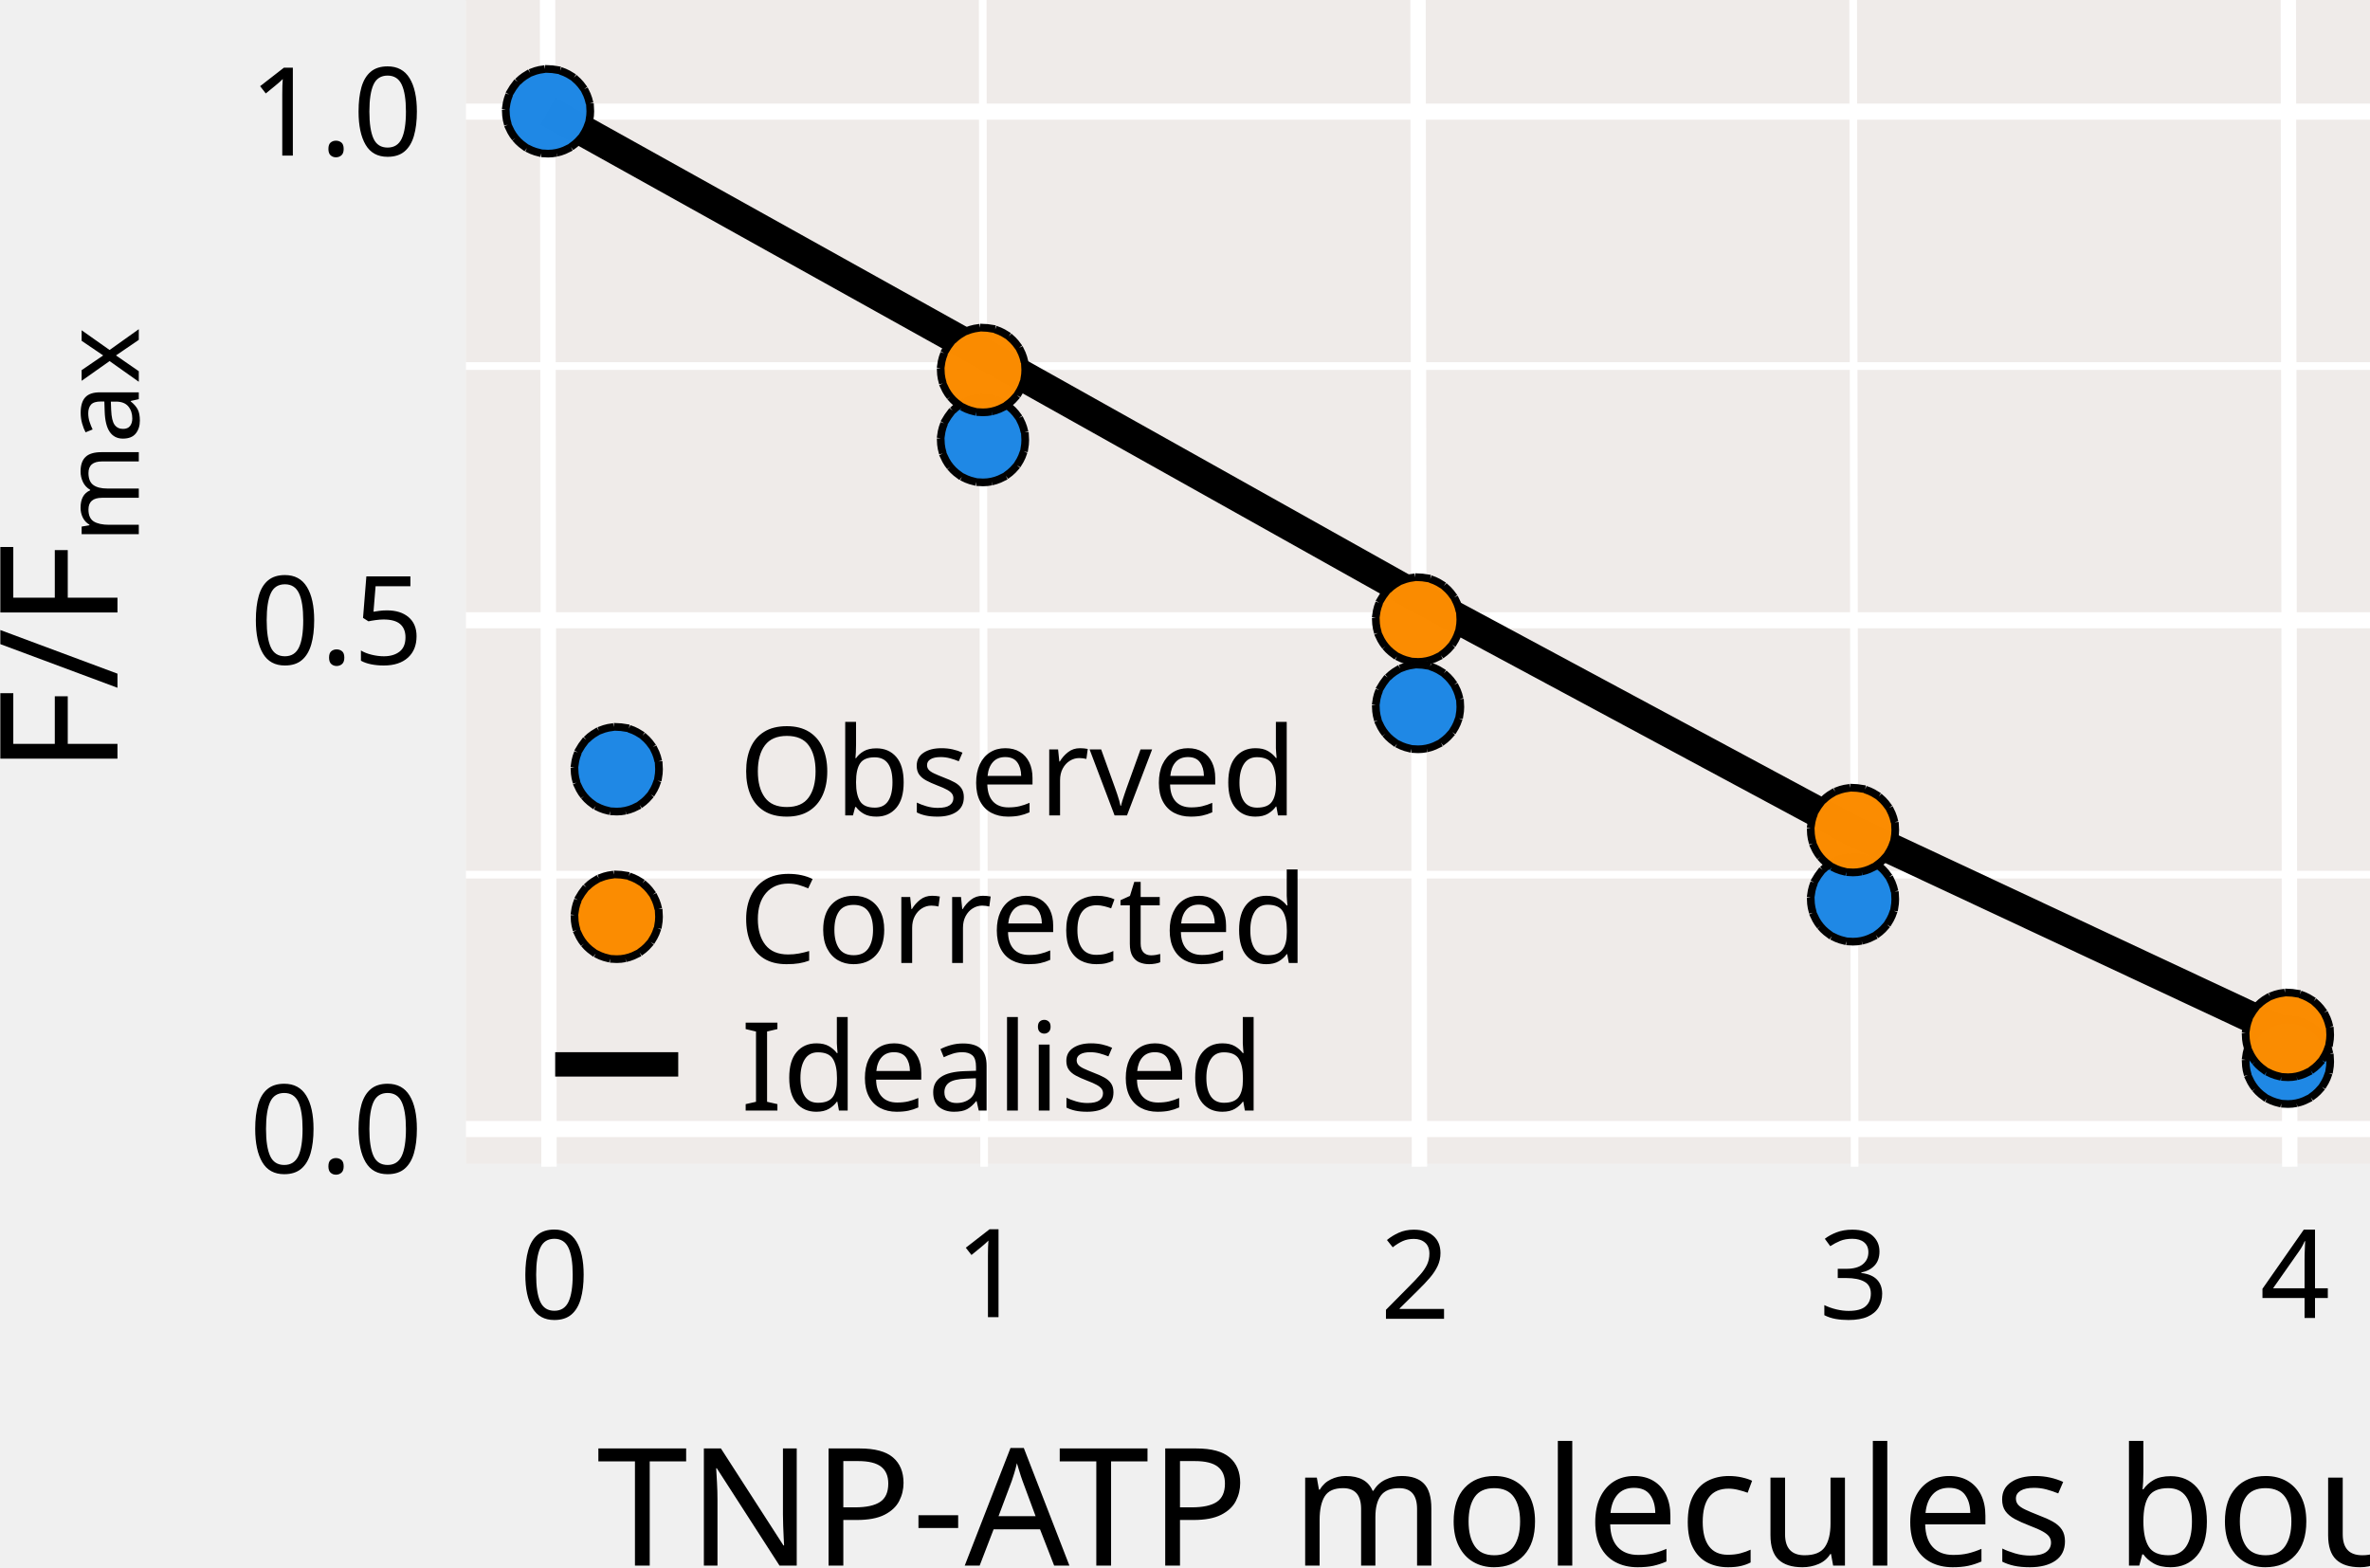
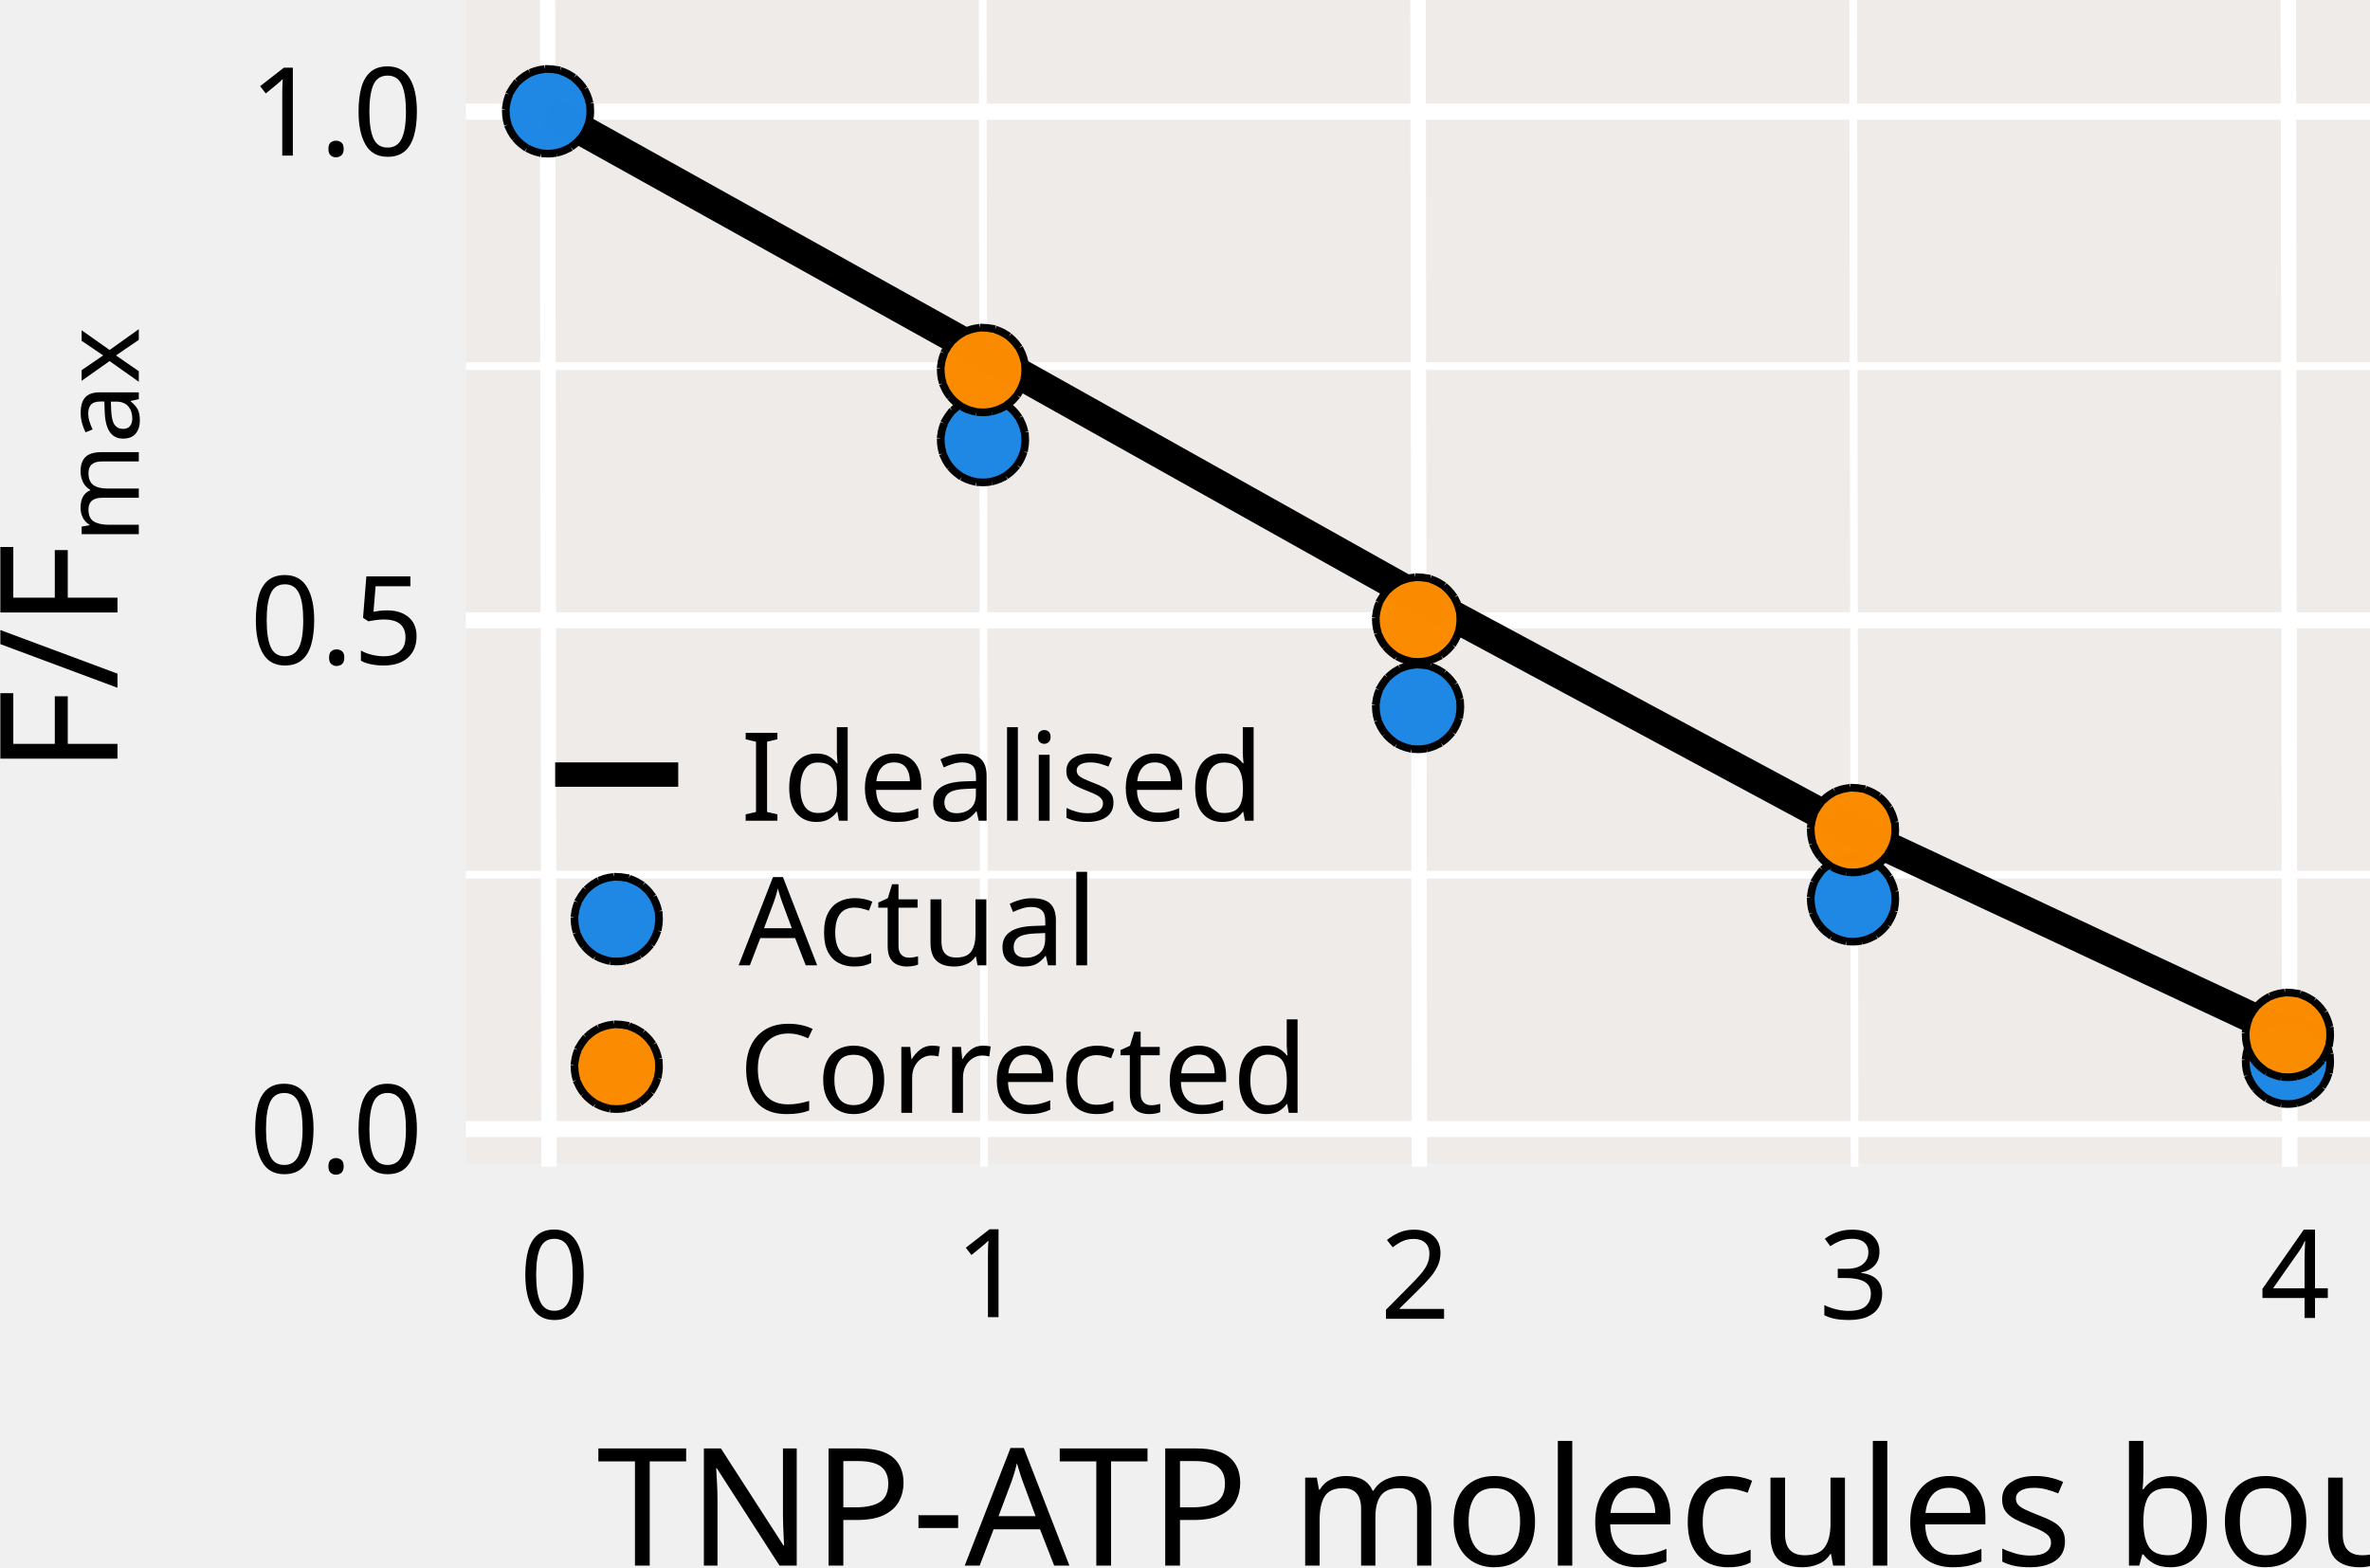
<svg xmlns="http://www.w3.org/2000/svg" width="40.768mm" height="26.959mm" viewBox="0 0 4076.79 2695.874" version="1.1" stroke-width="28.222" stroke-linejoin="round" xml:space="preserve" id="svg62024">
  <defs id="defs62028" />
  <rect style="opacity:0.996;fill:#efebe9;stroke:none;stroke-width:48.096;stroke-linecap:square;stroke-miterlimit:4;stroke-dasharray:none;stroke-dashoffset:0" id="rect62694" width="3275.308" height="2001.498" x="801.482" y="0.016" ry="0" />
  <path fill="none" stroke="#b3b3b3" stroke-linejoin="round" d="M 1690.428,0.016 1692.9,2006.919" id="path61760" style="stroke:#ffffff;stroke-width:13.229;stroke-miterlimit:4;stroke-dasharray:none" />
  <path fill="none" stroke="#b3b3b3" stroke-linejoin="round" d="M 2439.239,0.016 2441.712,2006.919" id="path61762" style="stroke:#ffffff;stroke-width:26.458;stroke-miterlimit:4;stroke-dasharray:none" />
  <path fill="none" stroke="#b3b3b3" stroke-linejoin="round" d="M 3187.77,0.016 3190.242,2006.919" id="path61764" style="stroke:#ffffff;stroke-width:13.229;stroke-miterlimit:4;stroke-dasharray:none" />
  <path fill="none" stroke="#b3b3b3" stroke-linejoin="round" d="M 3936.301,0.016 3938.773,2006.919" id="path61766" style="stroke:#ffffff;stroke-width:26.458;stroke-miterlimit:4;stroke-dasharray:none" />
  <path fill="none" stroke="#b3b3b3" stroke-linejoin="round" d="M 4076.788,1504.524 H 801.484" id="path61770" style="stroke:#ffffff;stroke-width:13.229;stroke-miterlimit:4;stroke-dasharray:none" />
  <path fill="none" stroke="#b3b3b3" stroke-linejoin="round" d="M 4076.788,1066.938 H 801.484" id="path61772" style="stroke:#ffffff;stroke-width:27.666;stroke-miterlimit:4;stroke-dasharray:none" />
  <path fill="none" stroke="#b3b3b3" stroke-linejoin="round" d="M 4076.788,629.632 H 801.484" id="path61774" style="stroke:#ffffff;stroke-width:13.229;stroke-miterlimit:4;stroke-dasharray:none" />
  <path fill="none" stroke="#b3b3b3" stroke-linejoin="round" d="M 4076.788,192.046 H 801.484" id="path61776" style="stroke:#ffffff;stroke-width:27.666;stroke-miterlimit:4;stroke-dasharray:none" />
  <path fill="none" stroke="#b3b3b3" stroke-linejoin="round" d="M 944.369,2006.919 941.897,0.016" id="path61826" style="stroke:#ffffff;stroke-width:26.458;stroke-miterlimit:4;stroke-dasharray:none" />
  <path fill="none" stroke="#ff420e" stroke-width="22.475" stroke-linejoin="round" d="m 942.66,191.442 748.149,416.637 748.43,419.166 748.149,402.029 748.149,350.054" id="path61850" style="stroke:#000000;stroke-width:52.917;stroke-miterlimit:4;stroke-dasharray:none;stroke-dashoffset:0" />
  <ellipse style="opacity:0.996;fill:#1e88e5;stroke:#000000;stroke-width:13.229;stroke-linecap:square;stroke-miterlimit:10;stroke-dasharray:13.229, 13.229;stroke-dashoffset:0" id="path62593-5-5" cx="1690.921" cy="757.026" rx="72.661" ry="72.785" />
  <ellipse style="opacity:0.996;fill:#1e88e5;stroke:#000000;stroke-width:13.229;stroke-linecap:square;stroke-miterlimit:10;stroke-dasharray:13.229, 13.229;stroke-dashoffset:0" id="path62593-5-0" cx="2439.352" cy="1216.086" rx="72.661" ry="72.785" />
  <ellipse style="opacity:0.996;fill:#1e88e5;stroke:#000000;stroke-width:13.229;stroke-linecap:square;stroke-miterlimit:10;stroke-dasharray:13.229, 13.229;stroke-dashoffset:0" id="path62593-5-7" cx="3187.501" cy="1547.036" rx="72.661" ry="72.785" />
  <ellipse style="opacity:0.996;fill:#1e88e5;stroke:#000000;stroke-width:13.229;stroke-linecap:square;stroke-miterlimit:10;stroke-dasharray:13.229, 13.229;stroke-dashoffset:0" id="path62593-5-73" cx="3935.649" cy="1826.293" rx="72.661" ry="72.785" />
  <ellipse style="opacity:0.996;fill:#fb8c00;stroke:#000000;stroke-width:13.229;stroke-linecap:square;stroke-miterlimit:10;stroke-dasharray:13.229, 13.229;stroke-dashoffset:0" id="path62593" cx="1690.921" cy="636.502" rx="72.661" ry="72.785" />
  <ellipse style="opacity:0.996;fill:#fb8c00;stroke:#000000;stroke-width:13.229;stroke-linecap:square;stroke-miterlimit:10;stroke-dasharray:13.229, 13.229;stroke-dashoffset:0" id="path62593-1" cx="2439.352" cy="1065.782" rx="72.661" ry="72.785" />
  <ellipse style="opacity:0.996;fill:#fb8c00;stroke:#000000;stroke-width:13.229;stroke-linecap:square;stroke-miterlimit:10;stroke-dasharray:13.229, 13.229;stroke-dashoffset:0" id="path62593-18" cx="3187.501" cy="1427.916" rx="72.661" ry="72.785" />
  <ellipse style="opacity:0.996;fill:#fb8c00;stroke:#000000;stroke-width:13.229;stroke-linecap:square;stroke-miterlimit:10;stroke-dasharray:13.229, 13.229;stroke-dashoffset:0" id="path62593-0" cx="3935.649" cy="1780.218" rx="72.661" ry="72.785" />
  <ellipse style="opacity:0.996;fill:#1e88e5;stroke:#000000;stroke-width:13.229;stroke-linecap:square;stroke-miterlimit:10;stroke-dasharray:13.229, 13.229;stroke-dashoffset:0" id="path62593-5" cx="942.772" cy="191.49" rx="72.661" ry="72.785" />
  <text xml:space="preserve" style="font-style:normal;font-variant:normal;font-weight:normal;font-stretch:condensed;font-size:211.667px;line-height:1.25;font-family:'Noto Sans';-inkscape-font-specification:'Noto Sans, Condensed';font-variant-ligatures:normal;font-variant-caps:normal;font-variant-numeric:normal;font-variant-east-asian:normal;letter-spacing:0px;word-spacing:0px;writing-mode:lr-tb;stroke-width:746.707" x="893.286" y="2268.484" id="text62698">
    <tspan id="tspan62696" x="893.286" y="2268.484" style="font-style:normal;font-variant:normal;font-weight:normal;font-stretch:condensed;font-size:211.667px;font-family:'Noto Sans';-inkscape-font-specification:'Noto Sans, Condensed';font-variant-ligatures:normal;font-variant-caps:normal;font-variant-numeric:normal;font-variant-east-asian:normal;stroke-width:746.707">0</tspan>
  </text>
  <text xml:space="preserve" style="font-style:normal;font-variant:normal;font-weight:normal;font-stretch:condensed;font-size:211.667px;line-height:1.25;font-family:'Noto Sans';-inkscape-font-specification:'Noto Sans, Condensed';font-variant-ligatures:normal;font-variant-caps:normal;font-variant-numeric:normal;font-variant-east-asian:normal;letter-spacing:0px;word-spacing:0px;writing-mode:lr-tb;stroke-width:746.707" x="1642.495" y="2265.662" id="text62702">
    <tspan id="tspan62700" x="1642.495" y="2265.662" style="font-style:normal;font-variant:normal;font-weight:normal;font-stretch:condensed;font-size:211.667px;font-family:'Noto Sans';-inkscape-font-specification:'Noto Sans, Condensed';font-variant-ligatures:normal;font-variant-caps:normal;font-variant-numeric:normal;font-variant-east-asian:normal;stroke-width:746.707">1</tspan>
  </text>
  <text xml:space="preserve" style="font-style:normal;font-variant:normal;font-weight:normal;font-stretch:condensed;font-size:211.667px;line-height:1.25;font-family:'Noto Sans';-inkscape-font-specification:'Noto Sans, Condensed';font-variant-ligatures:normal;font-variant-caps:normal;font-variant-numeric:normal;font-variant-east-asian:normal;letter-spacing:0px;word-spacing:0px;writing-mode:lr-tb;stroke-width:746.707" x="2373.924" y="2268.484" id="text62706">
    <tspan id="tspan62704" x="2373.924" y="2268.484" style="font-style:normal;font-variant:normal;font-weight:normal;font-stretch:condensed;font-size:211.667px;font-family:'Noto Sans';-inkscape-font-specification:'Noto Sans, Condensed';font-variant-ligatures:normal;font-variant-caps:normal;font-variant-numeric:normal;font-variant-east-asian:normal;stroke-width:746.707">2</tspan>
  </text>
  <text xml:space="preserve" style="font-style:normal;font-variant:normal;font-weight:normal;font-stretch:condensed;font-size:211.667px;line-height:1.25;font-family:'Noto Sans';-inkscape-font-specification:'Noto Sans, Condensed';font-variant-ligatures:normal;font-variant-caps:normal;font-variant-numeric:normal;font-variant-east-asian:normal;letter-spacing:0px;word-spacing:0px;writing-mode:lr-tb;stroke-width:746.707" x="3128.638" y="2268.484" id="text62710">
    <tspan id="tspan62708" x="3128.638" y="2268.484" style="font-style:normal;font-variant:normal;font-weight:normal;font-stretch:condensed;font-size:211.667px;font-family:'Noto Sans';-inkscape-font-specification:'Noto Sans, Condensed';font-variant-ligatures:normal;font-variant-caps:normal;font-variant-numeric:normal;font-variant-east-asian:normal;stroke-width:746.707">3</tspan>
  </text>
  <text xml:space="preserve" style="font-style:normal;font-variant:normal;font-weight:normal;font-stretch:condensed;font-size:211.667px;line-height:1.25;font-family:'Noto Sans';-inkscape-font-specification:'Noto Sans, Condensed';font-variant-ligatures:normal;font-variant-caps:normal;font-variant-numeric:normal;font-variant-east-asian:normal;letter-spacing:0px;word-spacing:0px;writing-mode:lr-tb;stroke-width:746.707" x="3887.372" y="2267.073" id="text62714">
    <tspan id="tspan62712" x="3887.372" y="2267.073" style="font-style:normal;font-variant:normal;font-weight:normal;font-stretch:condensed;font-size:211.667px;font-family:'Noto Sans';-inkscape-font-specification:'Noto Sans, Condensed';font-variant-ligatures:normal;font-variant-caps:normal;font-variant-numeric:normal;font-variant-east-asian:normal;stroke-width:746.707">4</tspan>
  </text>
  <text xml:space="preserve" style="font-style:normal;font-variant:normal;font-weight:normal;font-stretch:condensed;font-size:211.667px;line-height:1.25;font-family:'Noto Sans';-inkscape-font-specification:'Noto Sans, Condensed';font-variant-ligatures:normal;font-variant-caps:normal;font-variant-numeric:normal;font-variant-east-asian:normal;letter-spacing:0px;word-spacing:0px;writing-mode:lr-tb;stroke-width:746.707;stroke-miterlimit:4;stroke-dasharray:none" x="428.61" y="267.611" id="text62718">
    <tspan id="tspan62716" x="428.61" y="267.611" style="font-style:normal;font-variant:normal;font-weight:normal;font-stretch:condensed;font-size:211.667px;font-family:'Noto Sans';-inkscape-font-specification:'Noto Sans, Condensed';font-variant-ligatures:normal;font-variant-caps:normal;font-variant-numeric:normal;font-variant-east-asian:normal;stroke-width:746.707;stroke-miterlimit:4;stroke-dasharray:none">1.0</tspan>
  </text>
  <text xml:space="preserve" style="font-style:normal;font-variant:normal;font-weight:normal;font-stretch:condensed;font-size:211.667px;line-height:1.25;font-family:'Noto Sans';-inkscape-font-specification:'Noto Sans, Condensed';font-variant-ligatures:normal;font-variant-caps:normal;font-variant-numeric:normal;font-variant-east-asian:normal;letter-spacing:0px;word-spacing:0px;writing-mode:lr-tb;stroke-width:746.707;stroke-miterlimit:4;stroke-dasharray:none" x="429.739" y="1142.643" id="text62722">
    <tspan id="tspan62720" x="429.739" y="1142.643" style="font-style:normal;font-variant:normal;font-weight:normal;font-stretch:condensed;font-size:211.667px;font-family:'Noto Sans';-inkscape-font-specification:'Noto Sans, Condensed';font-variant-ligatures:normal;font-variant-caps:normal;font-variant-numeric:normal;font-variant-east-asian:normal;stroke-width:746.707;stroke-miterlimit:4;stroke-dasharray:none">0.5</tspan>
  </text>
  <text xml:space="preserve" style="font-style:normal;font-variant:normal;font-weight:normal;font-stretch:condensed;font-size:211.667px;line-height:1.25;font-family:'Noto Sans';-inkscape-font-specification:'Noto Sans, Condensed';font-variant-ligatures:normal;font-variant-caps:normal;font-variant-numeric:normal;font-variant-east-asian:normal;letter-spacing:0px;word-spacing:0px;writing-mode:lr-tb;stroke-width:746.707;stroke-miterlimit:4;stroke-dasharray:none" x="428.61" y="2017.676" id="text62726">
    <tspan id="tspan62724" x="428.61" y="2017.676" style="font-style:normal;font-variant:normal;font-weight:normal;font-stretch:condensed;font-size:211.667px;font-family:'Noto Sans';-inkscape-font-specification:'Noto Sans, Condensed';font-variant-ligatures:normal;font-variant-caps:normal;font-variant-numeric:normal;font-variant-east-asian:normal;stroke-width:746.707;stroke-miterlimit:4;stroke-dasharray:none">0.0</tspan>
  </text>
  <path fill="none" stroke="#b3b3b3" stroke-linejoin="round" d="M 4076.788,1942.11 H 801.484" id="path61772-9" style="stroke:#ffffff;stroke-width:27.666;stroke-miterlimit:4;stroke-dasharray:none" />
  <text xml:space="preserve" style="font-stretch:condensed;font-size:282.223px;line-height:1.25;font-family:'Noto Sans';-inkscape-font-specification:'Noto Sans, Condensed';letter-spacing:0px;word-spacing:0px;writing-mode:lr-tb;stroke-width:746.707" x="1026.473" y="2693.052" id="text62747">
    <tspan id="tspan62745" x="1026.473" y="2693.052" style="stroke-width:746.707">TNP-ATP molecules bound</tspan>
  </text>
  <text xml:space="preserve" style="font-stretch:condensed;font-size:282.223px;line-height:1.25;font-family:'Noto Sans';-inkscape-font-specification:'Noto Sans, Condensed';letter-spacing:0px;word-spacing:0px;writing-mode:lr-tb;stroke-width:746.707" x="-1332.369" y="202.072" id="text62751" transform="rotate(-90)">
    <tspan id="tspan62749" x="-1332.369" y="202.072" style="stroke-width:746.707">F/F<tspan style="font-size:65%;baseline-shift:sub" id="tspan62753">max</tspan>
    </tspan>
  </text>
-   <ellipse style="opacity:0.996;fill:#1e88e5;stroke:#000000;stroke-width:13.229;stroke-linecap:square;stroke-miterlimit:10;stroke-dasharray:13.229, 13.229;stroke-dashoffset:0" id="path62593-5-5-6" cx="1060.95" cy="1323.264" rx="72.661" ry="72.785" />
-   <ellipse style="opacity:0.996;fill:#fb8c00;stroke:#000000;stroke-width:13.229;stroke-linecap:square;stroke-miterlimit:10;stroke-dasharray:13.229, 13.229;stroke-dashoffset:0" id="path62593-8" cx="1060.95" cy="1577.102" rx="72.661" ry="72.785" />
-   <path style="fill:none;stroke:#000000;stroke-width:41.935;stroke-linecap:butt;stroke-linejoin:miter;stroke-miterlimit:4;stroke-dasharray:none;stroke-opacity:1" d="M 955.005,1830.894 H 1166.671" id="path62785" />
-   <text xml:space="preserve" style="font-style:normal;font-variant:normal;font-weight:normal;font-stretch:condensed;font-size:211.667px;line-height:1.25;font-family:'Noto Sans';-inkscape-font-specification:'Noto Sans, Condensed';font-variant-ligatures:normal;font-variant-caps:normal;font-variant-numeric:normal;font-variant-east-asian:normal;letter-spacing:0px;word-spacing:0px;writing-mode:lr-tb;stroke-width:746.707" x="1270.61" y="1402.592" id="text62698-4">
-     <tspan id="tspan62696-5" x="1270.61" y="1402.592" style="font-style:normal;font-variant:normal;font-weight:normal;font-stretch:condensed;font-size:211.667px;font-family:'Noto Sans';-inkscape-font-specification:'Noto Sans, Condensed';font-variant-ligatures:normal;font-variant-caps:normal;font-variant-numeric:normal;font-variant-east-asian:normal;stroke-width:746.707">Observed</tspan>
+   <ellipse style="opacity:0.996;fill:#1e88e5;stroke:#000000;stroke-width:13.229;stroke-linecap:square;stroke-miterlimit:10;stroke-dasharray:13.229, 13.229;stroke-dashoffset:0" id="path62593-5-5-6" cx="1060.95" cy="1581.12" rx="72.661" ry="72.785" />
+   <ellipse style="opacity:0.996;fill:#fb8c00;stroke:#000000;stroke-width:13.229;stroke-linecap:square;stroke-miterlimit:10;stroke-dasharray:13.229, 13.229;stroke-dashoffset:0" id="path62593-8" cx="1060.95" cy="1834.958" rx="72.661" ry="72.785" />
+   <path style="fill:none;stroke:#000000;stroke-width:41.935;stroke-linecap:butt;stroke-linejoin:miter;stroke-miterlimit:4;stroke-dasharray:none;stroke-opacity:1" d="M 955.005,1332.401 H 1166.671" id="path62785" />
+   <text xml:space="preserve" style="font-style:normal;font-variant:normal;font-weight:normal;font-stretch:condensed;font-size:211.667px;line-height:1.25;font-family:'Noto Sans';-inkscape-font-specification:'Noto Sans, Condensed';font-variant-ligatures:normal;font-variant-caps:normal;font-variant-numeric:normal;font-variant-east-asian:normal;letter-spacing:0px;word-spacing:0px;writing-mode:lr-tb;stroke-width:746.707" x="1270.61" y="1660.447" id="text62698-4">
+     <tspan id="tspan62696-5" x="1270.61" y="1660.447" style="font-style:normal;font-variant:normal;font-weight:normal;font-stretch:condensed;font-size:211.667px;font-family:'Noto Sans';-inkscape-font-specification:'Noto Sans, Condensed';font-variant-ligatures:normal;font-variant-caps:normal;font-variant-numeric:normal;font-variant-east-asian:normal;stroke-width:746.707">Actual</tspan>
  </text>
  <text xml:space="preserve" style="font-stretch:condensed;font-size:282.223px;line-height:1.25;font-family:'Noto Sans';-inkscape-font-specification:'Noto Sans, Condensed';letter-spacing:0px;word-spacing:0px;writing-mode:lr-tb;stroke-width:746.707" x="1315.032" y="1536.727" id="text62807">
    <tspan id="tspan62805" x="1315.032" y="1536.727" style="stroke-width:746.707" />
  </text>
-   <text xml:space="preserve" style="font-style:normal;font-variant:normal;font-weight:normal;font-stretch:condensed;font-size:211.667px;line-height:1.25;font-family:'Noto Sans';-inkscape-font-specification:'Noto Sans, Condensed';font-variant-ligatures:normal;font-variant-caps:normal;font-variant-numeric:normal;font-variant-east-asian:normal;letter-spacing:0px;word-spacing:0px;writing-mode:lr-tb;stroke-width:746.707" x="1270.61" y="1656.43" id="text62698-4-6">
-     <tspan id="tspan62696-5-4" x="1270.61" y="1656.43" style="font-style:normal;font-variant:normal;font-weight:normal;font-stretch:condensed;font-size:211.667px;font-family:'Noto Sans';-inkscape-font-specification:'Noto Sans, Condensed';font-variant-ligatures:normal;font-variant-caps:normal;font-variant-numeric:normal;font-variant-east-asian:normal;stroke-width:746.707">Corrected</tspan>
+   <text xml:space="preserve" style="font-style:normal;font-variant:normal;font-weight:normal;font-stretch:condensed;font-size:211.667px;line-height:1.25;font-family:'Noto Sans';-inkscape-font-specification:'Noto Sans, Condensed';font-variant-ligatures:normal;font-variant-caps:normal;font-variant-numeric:normal;font-variant-east-asian:normal;letter-spacing:0px;word-spacing:0px;writing-mode:lr-tb;stroke-width:746.707" x="1270.61" y="1914.286" id="text62698-4-6">
+     <tspan id="tspan62696-5-4" x="1270.61" y="1914.286" style="font-style:normal;font-variant:normal;font-weight:normal;font-stretch:condensed;font-size:211.667px;font-family:'Noto Sans';-inkscape-font-specification:'Noto Sans, Condensed';font-variant-ligatures:normal;font-variant-caps:normal;font-variant-numeric:normal;font-variant-east-asian:normal;stroke-width:746.707">Corrected</tspan>
  </text>
-   <text xml:space="preserve" style="font-style:normal;font-variant:normal;font-weight:normal;font-stretch:condensed;font-size:211.667px;line-height:1.25;font-family:'Noto Sans';-inkscape-font-specification:'Noto Sans, Condensed';font-variant-ligatures:normal;font-variant-caps:normal;font-variant-numeric:normal;font-variant-east-asian:normal;letter-spacing:0px;word-spacing:0px;writing-mode:lr-tb;stroke-width:746.707" x="1274.208" y="1910.269" id="text62698-4-6-5">
-     <tspan id="tspan62696-5-4-1" x="1274.208" y="1910.269" style="font-style:normal;font-variant:normal;font-weight:normal;font-stretch:condensed;font-size:211.667px;font-family:'Noto Sans';-inkscape-font-specification:'Noto Sans, Condensed';font-variant-ligatures:normal;font-variant-caps:normal;font-variant-numeric:normal;font-variant-east-asian:normal;stroke-width:746.707">Idealised</tspan>
+   <text xml:space="preserve" style="font-style:normal;font-variant:normal;font-weight:normal;font-stretch:condensed;font-size:211.667px;line-height:1.25;font-family:'Noto Sans';-inkscape-font-specification:'Noto Sans, Condensed';font-variant-ligatures:normal;font-variant-caps:normal;font-variant-numeric:normal;font-variant-east-asian:normal;letter-spacing:0px;word-spacing:0px;writing-mode:lr-tb;stroke-width:746.707" x="1274.208" y="1411.776" id="text62698-4-6-5">
+     <tspan id="tspan62696-5-4-1" x="1274.208" y="1411.776" style="font-style:normal;font-variant:normal;font-weight:normal;font-stretch:condensed;font-size:211.667px;font-family:'Noto Sans';-inkscape-font-specification:'Noto Sans, Condensed';font-variant-ligatures:normal;font-variant-caps:normal;font-variant-numeric:normal;font-variant-east-asian:normal;stroke-width:746.707">Idealised</tspan>
  </text>
</svg>
